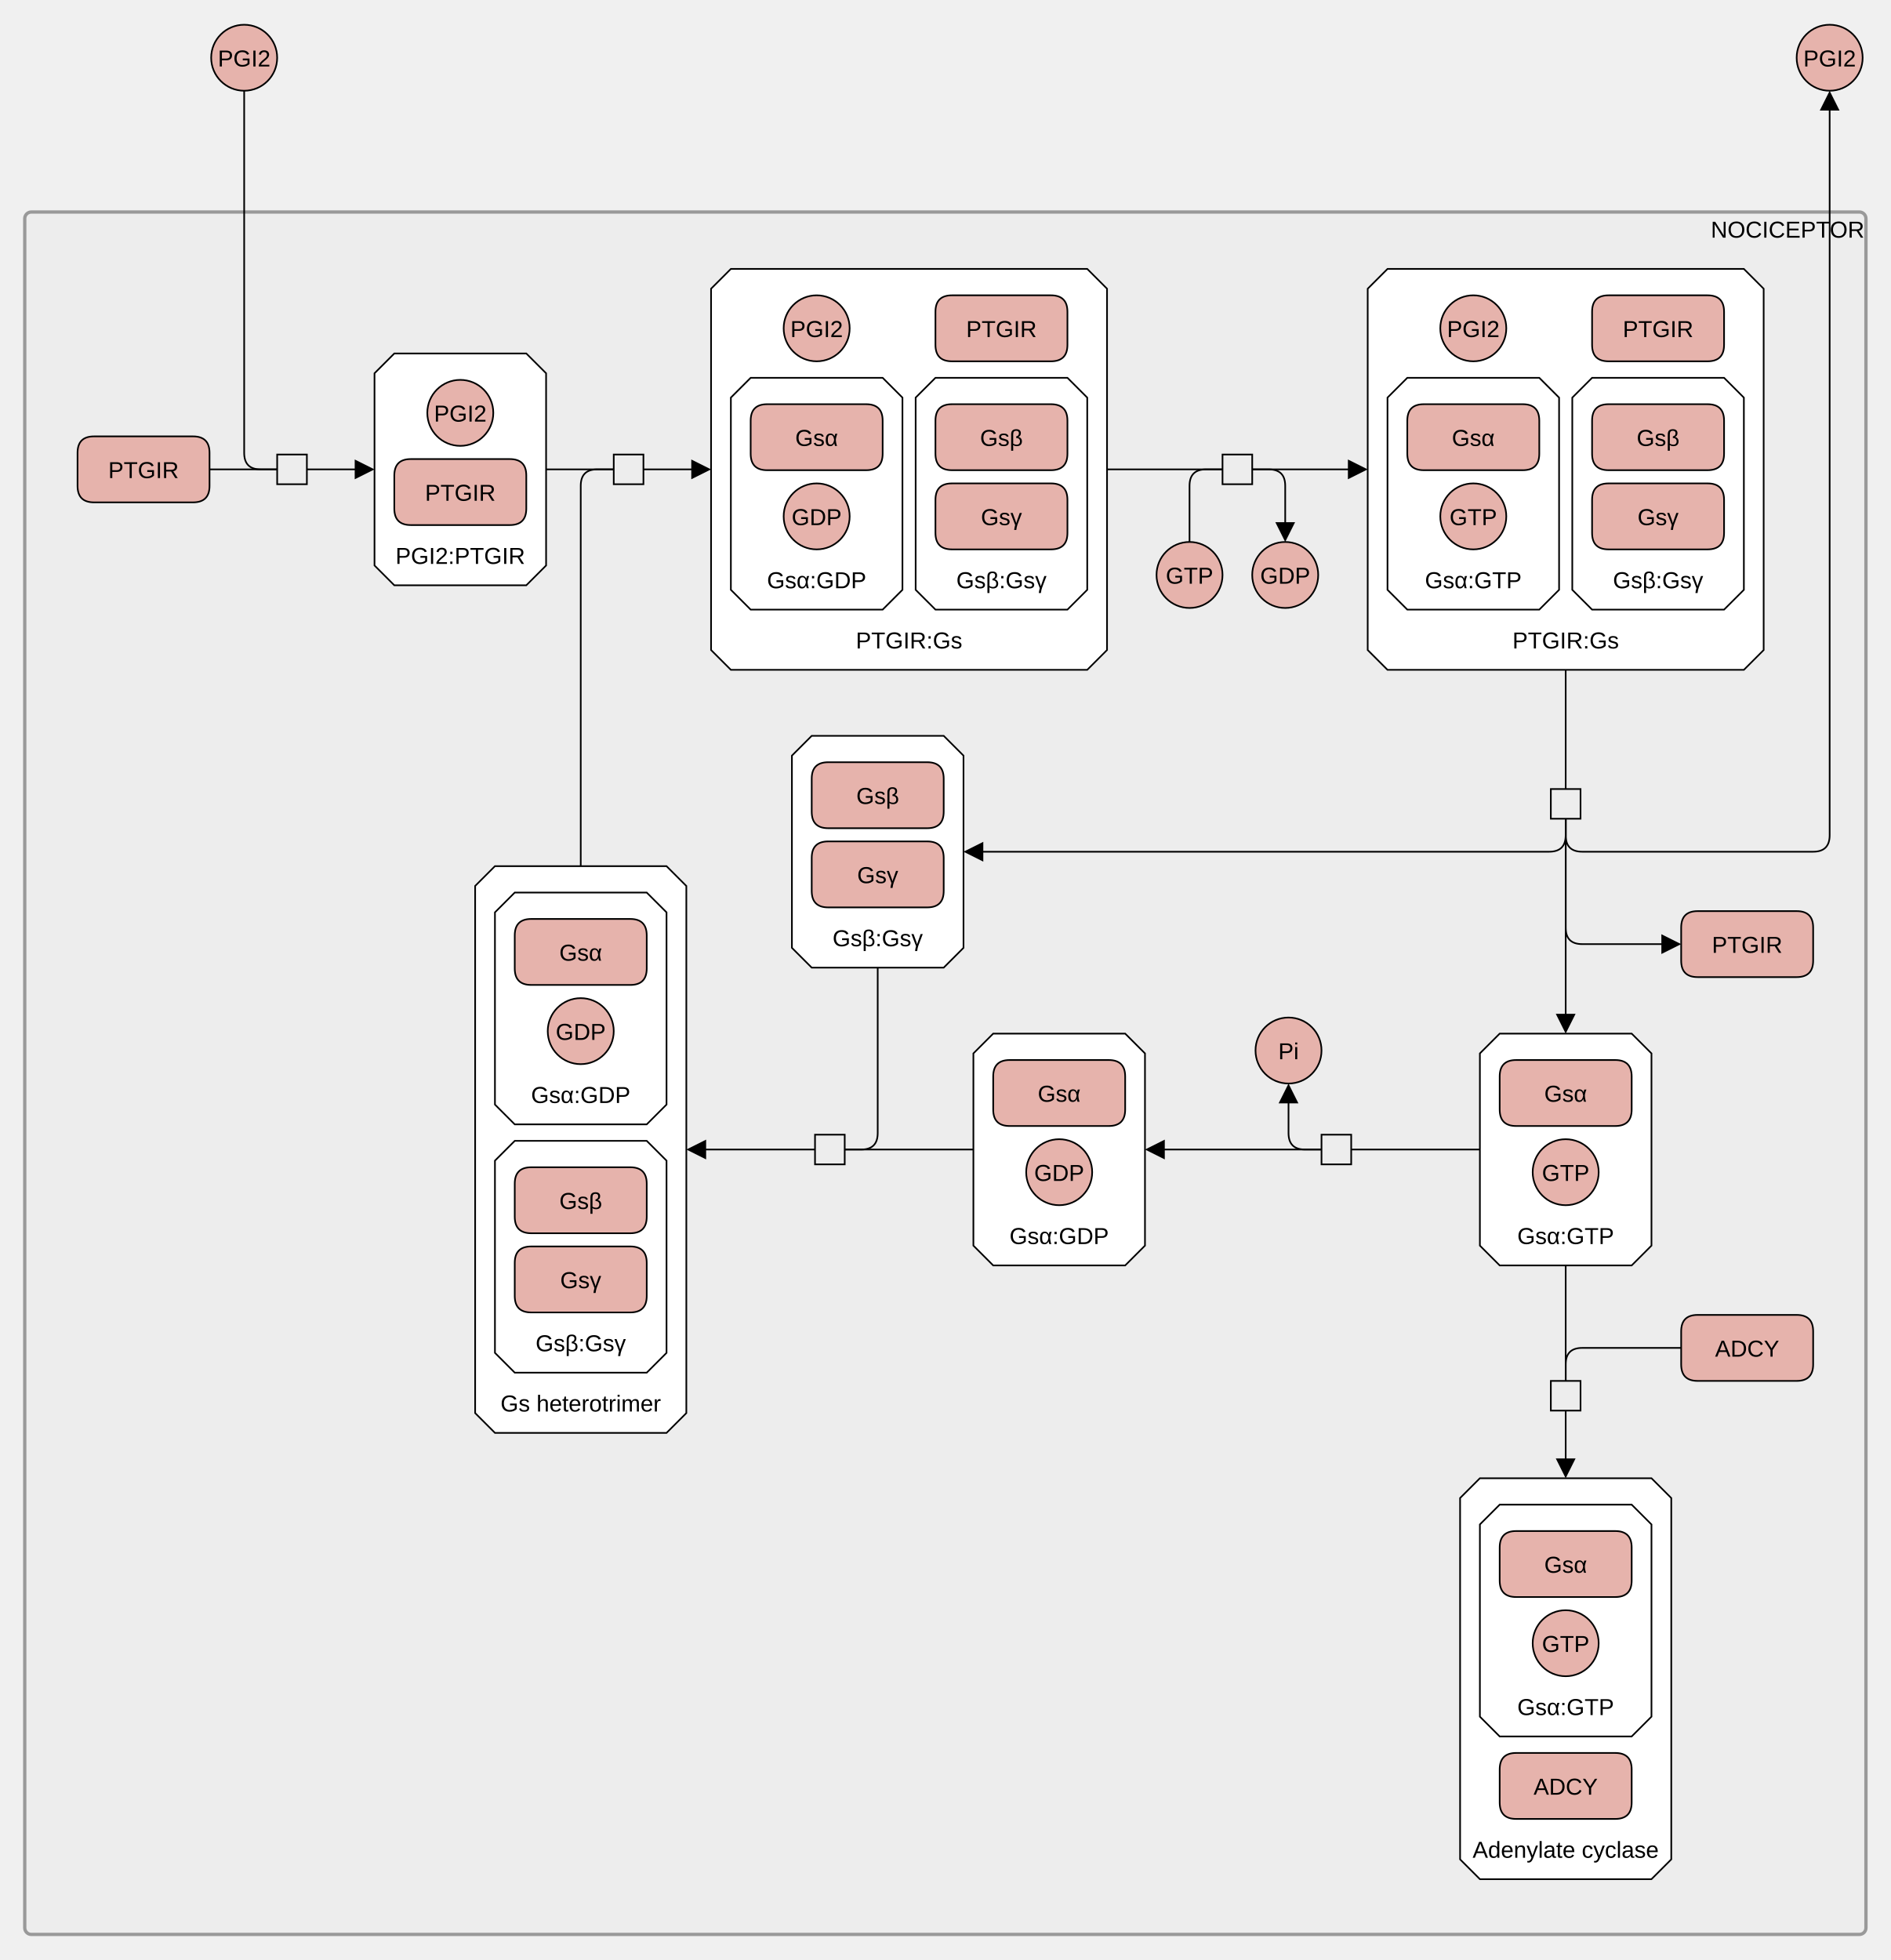
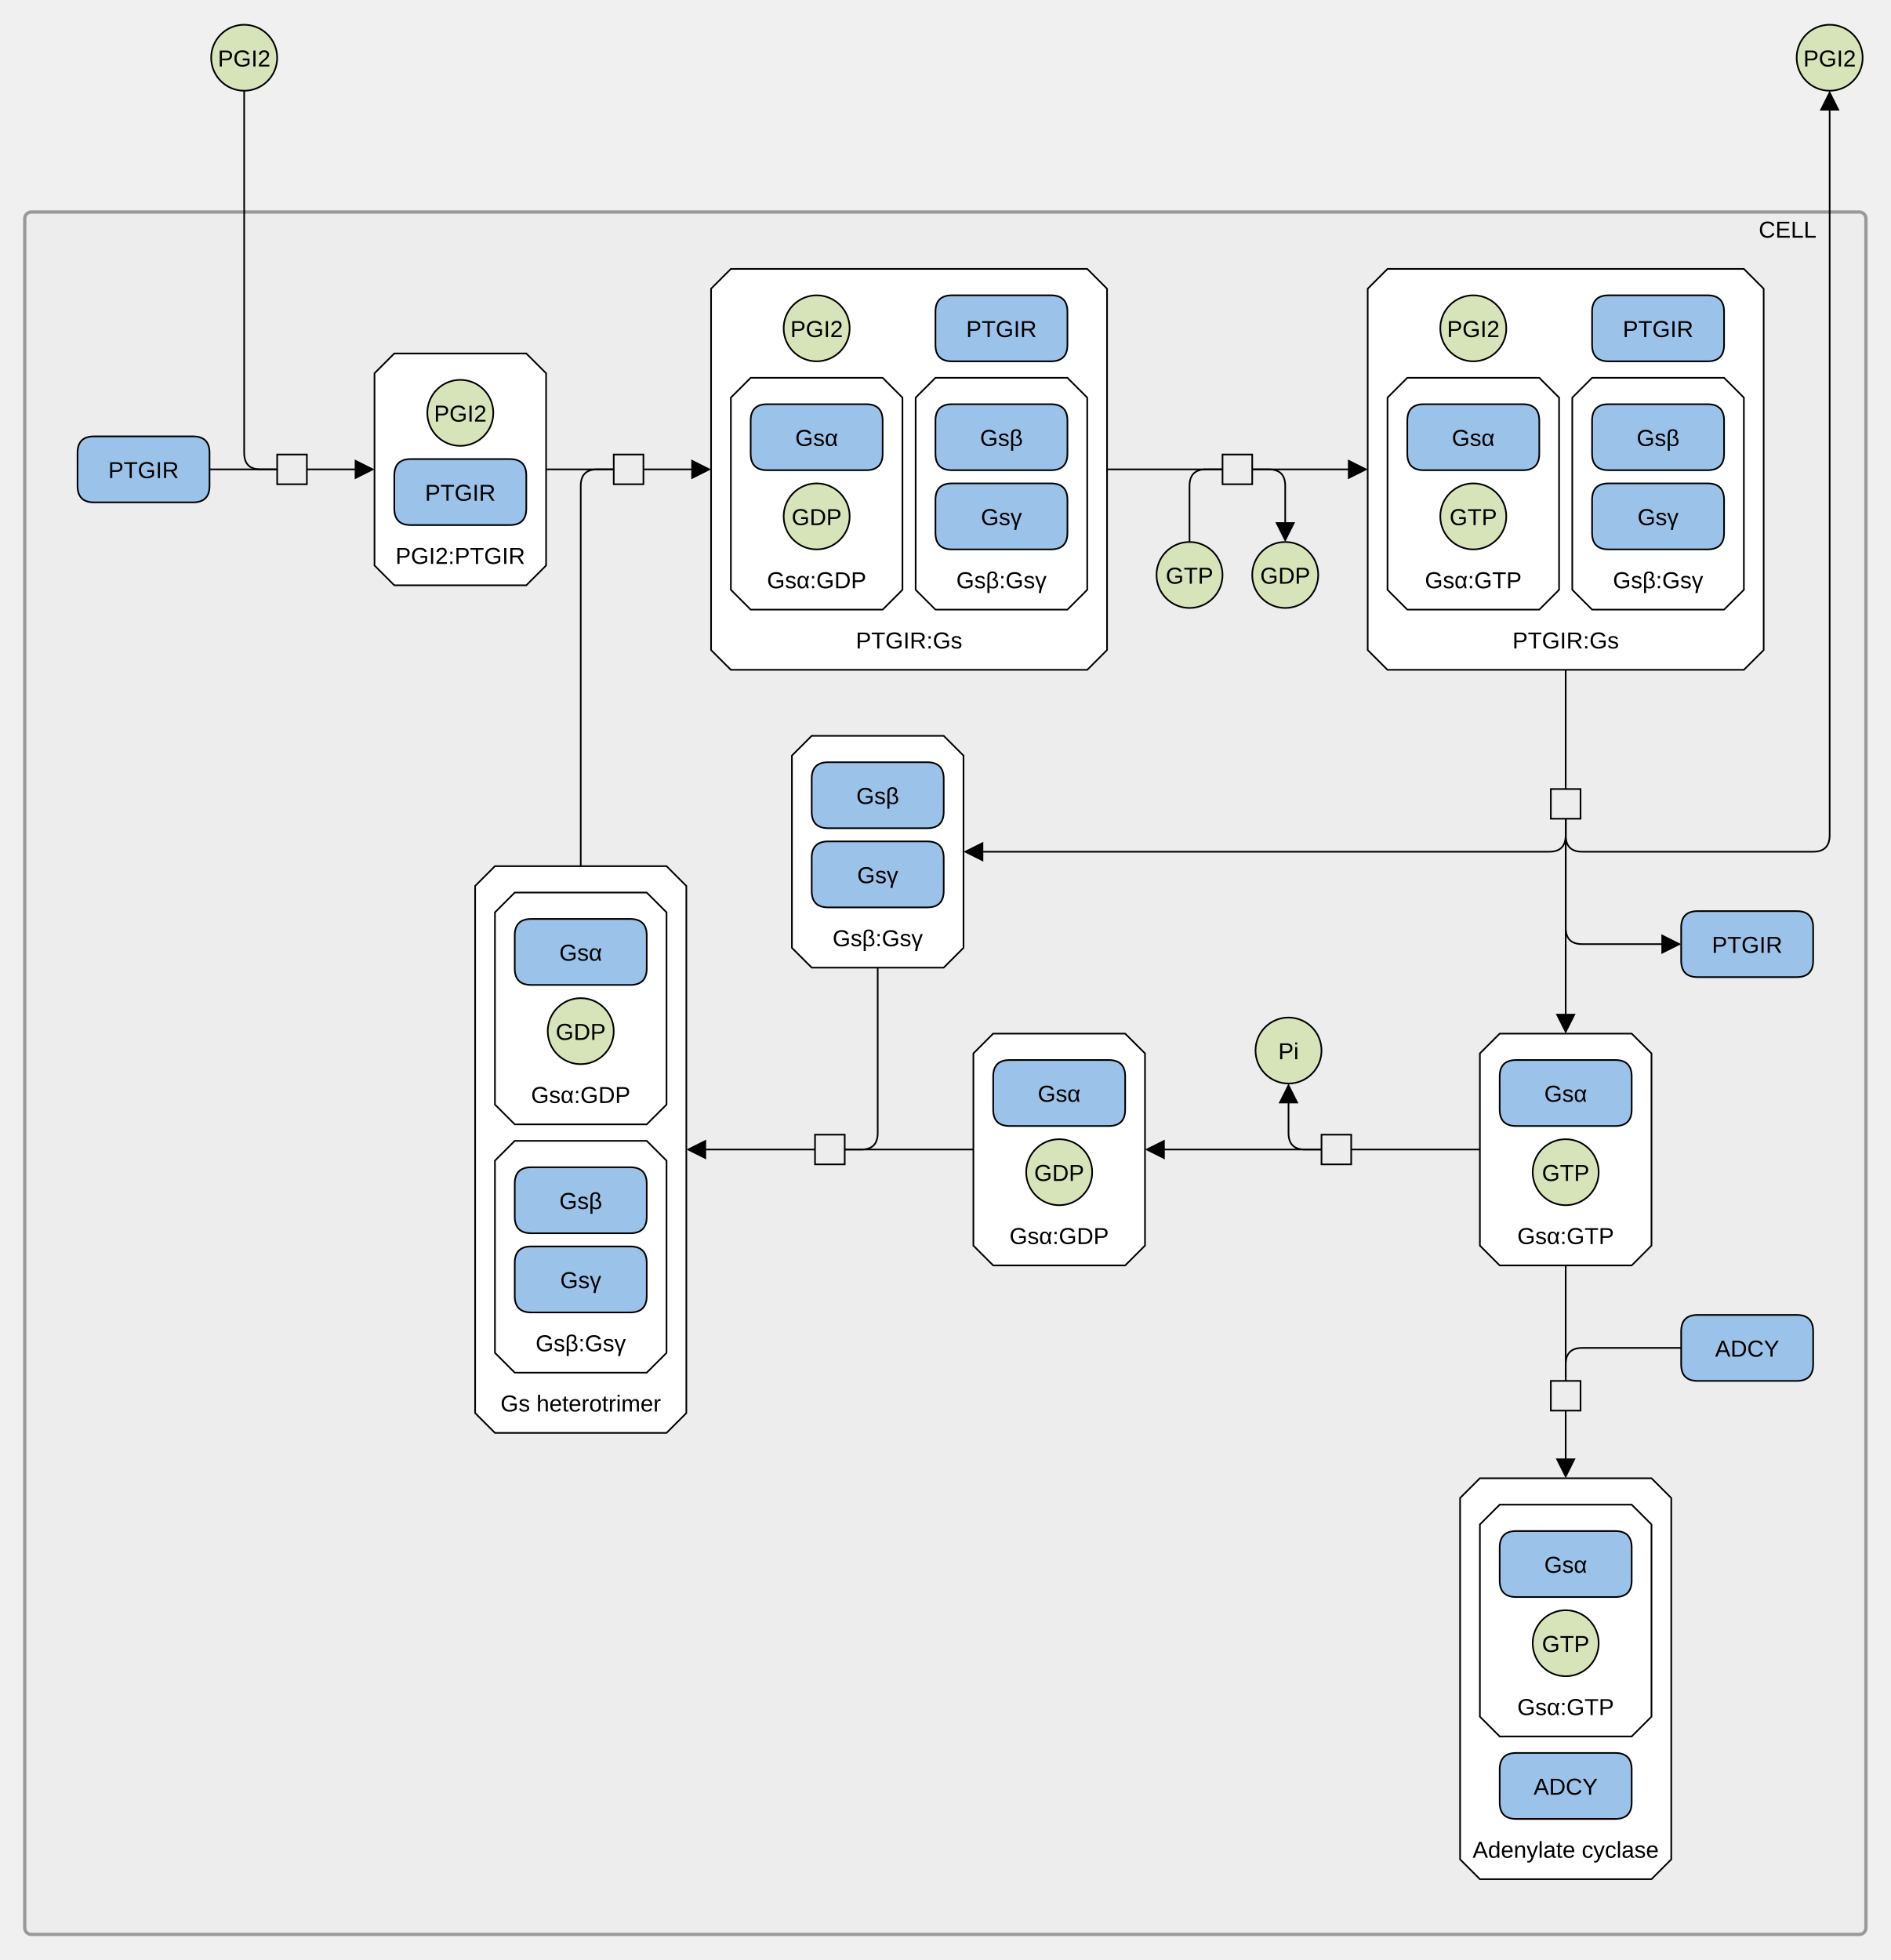
<svg xmlns="http://www.w3.org/2000/svg" width="1146" height="1188" viewBox="0 0 1146 1188" stroke-linecap="butt" stroke-miterlimit="10">
  <g transform="translate(-25,-25)">
    <path d="M40 157.5 C40 155.291 41.791 153.5 44 153.5 L1152 153.5 C1154.209 153.5 1156 155.291 1156 157.5 L1156 1193.5 C1156 1195.709 1154.209 1197.5 1152 1197.5 L44 1197.5 C41.791 1197.5 40 1195.709 40 1193.5 Z" fill="#999999" fill-opacity="0.031" stroke="none" />
    <path d="M40 157.5 C40 155.291 41.791 153.5 44 153.5 L1152 153.5 C1154.209 153.5 1156 155.291 1156 157.5 L1156 1193.5 C1156 1195.709 1154.209 1197.5 1152 1197.5 L44 1197.5 C41.791 1197.5 40 1195.709 40 1193.5 Z" fill="none" stroke="#999999" stroke-width="2" />
-     <text x="1108.5" y="169.041" text-anchor="middle" font-family="'Dialog', Arial, Helvetica, sans-serif" font-size="14" fill="#000000" stroke="none" xml:space="preserve">NOCICEPTOR</text>
+     <text x="1108.5" y="169.041" text-anchor="middle" font-family="'Dialog', Arial, Helvetica, sans-serif" font-size="14" fill="#000000" stroke="none" xml:space="preserve">CELL</text>
    <path d="M922 921 L1026 921 L1038 933 L1038 1152 L1026 1164 L922 1164 L910 1152 L910 933 Z" fill="#FFFFFF" stroke="none" />
    <path d="M922 921 L1026 921 L1038 933 L1038 1152 L1026 1164 L922 1164 L910 1152 L910 933 Z" fill="none" stroke="#000000" />
    <text x="974" y="1151.041" text-anchor="middle" font-family="'Dialog', Arial, Helvetica, sans-serif" font-size="14" fill="#000000" stroke="none" xml:space="preserve">Adenylate cyclase</text>
-     <path d="M934 1097.5 Q934 1087.5 944 1087.5 L1004 1087.5 Q1014 1087.5 1014 1097.5 L1014 1117.5 Q1014 1127.5 1004 1127.5 L944 1127.5 Q934 1127.5 934 1117.5 Z" fill="#E6B3AC" stroke="none" />
+     <path d="M934 1097.5 Q934 1087.5 944 1087.5 L1004 1087.5 Q1014 1087.5 1014 1097.5 L1014 1117.5 Q1014 1127.5 1004 1127.5 L944 1127.5 Q934 1127.5 934 1117.5 Z" fill="#9BC2E9" stroke="none" />
    <path d="M934 1097.5 Q934 1087.5 944 1087.5 L1004 1087.5 Q1014 1087.5 1014 1097.5 L1014 1117.5 Q1014 1127.5 1004 1127.5 L944 1127.5 Q934 1127.5 934 1117.5 Z" fill="none" stroke="#000000" />
    <text x="974" y="1112.791" text-anchor="middle" font-family="'Dialog', Arial, Helvetica, sans-serif" font-size="14" fill="#000000" stroke="none" xml:space="preserve">ADCY</text>
    <path d="M934 937 L1014 937 L1026 949 L1026 1065.5 L1014 1077.5 L934 1077.5 L922 1065.5 L922 949 Z" fill="#FFFFFF" stroke="none" />
    <path d="M934 937 L1014 937 L1026 949 L1026 1065.5 L1014 1077.5 L934 1077.5 L922 1065.5 L922 949 Z" fill="none" stroke="#000000" />
    <text x="974" y="1064.541" text-anchor="middle" font-family="'Dialog', Arial, Helvetica, sans-serif" font-size="14" fill="#000000" stroke="none" xml:space="preserve">Gsα:GTP</text>
-     <path d="M934 963 Q934 953 944 953 L1004 953 Q1014 953 1014 963 L1014 983 Q1014 993 1004 993 L944 993 Q934 993 934 983 Z" fill="#E6B3AC" stroke="none" />
+     <path d="M934 963 Q934 953 944 953 L1004 953 Q1014 953 1014 963 L1014 983 Q1014 993 1004 993 L944 993 Q934 993 934 983 Z" fill="#9BC2E9" stroke="none" />
    <path d="M934 963 Q934 953 944 953 L1004 953 Q1014 953 1014 963 L1014 983 Q1014 993 1004 993 L944 993 Q934 993 934 983 Z" fill="none" stroke="#000000" />
    <text x="974" y="978.291" text-anchor="middle" font-family="'Dialog', Arial, Helvetica, sans-serif" font-size="14" fill="#000000" stroke="none" xml:space="preserve">Gsα</text>
-     <path d="M954 1021 C954 1009.954 962.954 1001 974 1001 L974 1001 C985.046 1001 994 1009.954 994 1021 L994 1021 C994 1032.046 985.046 1041 974 1041 L974 1041 C962.954 1041 954 1032.046 954 1021 Z" fill="#E6B3AC" stroke="none" />
+     <path d="M954 1021 C954 1009.954 962.954 1001 974 1001 L974 1001 C985.046 1001 994 1009.954 994 1021 L994 1021 C994 1032.046 985.046 1041 974 1041 L974 1041 C962.954 1041 954 1032.046 954 1021 Z" fill="#D7E3B9" stroke="none" />
    <path d="M954 1021 C954 1009.954 962.954 1001 974 1001 L974 1001 C985.046 1001 994 1009.954 994 1021 L994 1021 C994 1032.046 985.046 1041 974 1041 L974 1041 C962.954 1041 954 1032.046 954 1021 Z" fill="none" stroke="#000000" />
    <text x="974" y="1026.291" text-anchor="middle" font-family="'Dialog', Arial, Helvetica, sans-serif" font-size="14" fill="#000000" stroke="none" xml:space="preserve">GTP</text>
    <path d="M468 188 L684 188 L696 200 L696 419 L684 431 L468 431 L456 419 L456 200 Z" fill="#FFFFFF" stroke="none" />
    <path d="M468 188 L684 188 L696 200 L696 419 L684 431 L468 431 L456 419 L456 200 Z" fill="none" stroke="#000000" />
    <text x="576" y="418.041" text-anchor="middle" font-family="'Dialog', Arial, Helvetica, sans-serif" font-size="14" fill="#000000" stroke="none" xml:space="preserve">PTGIR:Gs</text>
    <path d="M592 254 L672 254 L684 266 L684 382.5 L672 394.5 L592 394.5 L580 382.5 L580 266 Z" fill="#FFFFFF" stroke="none" />
    <path d="M592 254 L672 254 L684 266 L684 382.5 L672 394.5 L592 394.5 L580 382.5 L580 266 Z" fill="none" stroke="#000000" />
    <text x="632" y="381.541" text-anchor="middle" font-family="'Dialog', Arial, Helvetica, sans-serif" font-size="14" fill="#000000" stroke="none" xml:space="preserve">Gsβ:Gsγ</text>
-     <path d="M592 280 Q592 270 602 270 L662 270 Q672 270 672 280 L672 300 Q672 310 662 310 L602 310 Q592 310 592 300 Z" fill="#E6B3AC" stroke="none" />
+     <path d="M592 280 Q592 270 602 270 L662 270 Q672 270 672 280 L672 300 Q672 310 662 310 L602 310 Q592 310 592 300 Z" fill="#9BC2E9" stroke="none" />
    <path d="M592 280 Q592 270 602 270 L662 270 Q672 270 672 280 L672 300 Q672 310 662 310 L602 310 Q592 310 592 300 Z" fill="none" stroke="#000000" />
    <text x="632" y="295.291" text-anchor="middle" font-family="'Dialog', Arial, Helvetica, sans-serif" font-size="14" fill="#000000" stroke="none" xml:space="preserve">Gsβ</text>
-     <path d="M592 328 Q592 318 602 318 L662 318 Q672 318 672 328 L672 348 Q672 358 662 358 L602 358 Q592 358 592 348 Z" fill="#E6B3AC" stroke="none" />
+     <path d="M592 328 Q592 318 602 318 L662 318 Q672 318 672 328 L672 348 Q672 358 662 358 L602 358 Q592 358 592 348 Z" fill="#9BC2E9" stroke="none" />
    <path d="M592 328 Q592 318 602 318 L662 318 Q672 318 672 328 L672 348 Q672 358 662 358 L602 358 Q592 358 592 348 Z" fill="none" stroke="#000000" />
    <text x="632" y="343.291" text-anchor="middle" font-family="'Dialog', Arial, Helvetica, sans-serif" font-size="14" fill="#000000" stroke="none" xml:space="preserve">Gsγ</text>
    <path d="M480 254 L560 254 L572 266 L572 382.5 L560 394.5 L480 394.5 L468 382.5 L468 266 Z" fill="#FFFFFF" stroke="none" />
    <path d="M480 254 L560 254 L572 266 L572 382.5 L560 394.5 L480 394.5 L468 382.5 L468 266 Z" fill="none" stroke="#000000" />
    <text x="520" y="381.541" text-anchor="middle" font-family="'Dialog', Arial, Helvetica, sans-serif" font-size="14" fill="#000000" stroke="none" xml:space="preserve">Gsα:GDP</text>
-     <path d="M480 280 Q480 270 490 270 L550 270 Q560 270 560 280 L560 300 Q560 310 550 310 L490 310 Q480 310 480 300 Z" fill="#E6B3AC" stroke="none" />
+     <path d="M480 280 Q480 270 490 270 L550 270 Q560 270 560 280 L560 300 Q560 310 550 310 L490 310 Q480 310 480 300 Z" fill="#9BC2E9" stroke="none" />
    <path d="M480 280 Q480 270 490 270 L550 270 Q560 270 560 280 L560 300 Q560 310 550 310 L490 310 Q480 310 480 300 Z" fill="none" stroke="#000000" />
    <text x="520" y="295.291" text-anchor="middle" font-family="'Dialog', Arial, Helvetica, sans-serif" font-size="14" fill="#000000" stroke="none" xml:space="preserve">Gsα</text>
-     <path d="M500 338 C500 326.954 508.954 318 520 318 L520 318 C531.046 318 540 326.954 540 338 L540 338 C540 349.046 531.046 358 520 358 L520 358 C508.954 358 500 349.046 500 338 Z" fill="#E6B3AC" stroke="none" />
+     <path d="M500 338 C500 326.954 508.954 318 520 318 L520 318 C531.046 318 540 326.954 540 338 L540 338 C540 349.046 531.046 358 520 358 L520 358 C508.954 358 500 349.046 500 338 Z" fill="#D7E3B9" stroke="none" />
    <path d="M500 338 C500 326.954 508.954 318 520 318 L520 318 C531.046 318 540 326.954 540 338 L540 338 C540 349.046 531.046 358 520 358 L520 358 C508.954 358 500 349.046 500 338 Z" fill="none" stroke="#000000" />
    <text x="520" y="343.291" text-anchor="middle" font-family="'Dialog', Arial, Helvetica, sans-serif" font-size="14" fill="#000000" stroke="none" xml:space="preserve">GDP</text>
-     <path d="M500 224 C500 212.954 508.954 204 520 204 L520 204 C531.046 204 540 212.954 540 224 L540 224 C540 235.046 531.046 244 520 244 L520 244 C508.954 244 500 235.046 500 224 Z" fill="#E6B3AC" stroke="none" />
+     <path d="M500 224 C500 212.954 508.954 204 520 204 L520 204 C531.046 204 540 212.954 540 224 L540 224 C540 235.046 531.046 244 520 244 L520 244 C508.954 244 500 235.046 500 224 Z" fill="#D7E3B9" stroke="none" />
    <path d="M500 224 C500 212.954 508.954 204 520 204 L520 204 C531.046 204 540 212.954 540 224 L540 224 C540 235.046 531.046 244 520 244 L520 244 C508.954 244 500 235.046 500 224 Z" fill="none" stroke="#000000" />
    <text x="520" y="229.291" text-anchor="middle" font-family="'Dialog', Arial, Helvetica, sans-serif" font-size="14" fill="#000000" stroke="none" xml:space="preserve">PGI2</text>
-     <path d="M592 214 Q592 204 602 204 L662 204 Q672 204 672 214 L672 234 Q672 244 662 244 L602 244 Q592 244 592 234 Z" fill="#E6B3AC" stroke="none" />
+     <path d="M592 214 Q592 204 602 204 L662 204 Q672 204 672 214 L672 234 Q672 244 662 244 L602 244 Q592 244 592 234 Z" fill="#9BC2E9" stroke="none" />
    <path d="M592 214 Q592 204 602 204 L662 204 Q672 204 672 214 L672 234 Q672 244 662 244 L602 244 Q592 244 592 234 Z" fill="none" stroke="#000000" />
    <text x="632" y="229.291" text-anchor="middle" font-family="'Dialog', Arial, Helvetica, sans-serif" font-size="14" fill="#000000" stroke="none" xml:space="preserve">PTGIR</text>
    <path d="M866 188 L1082 188 L1094 200 L1094 419 L1082 431 L866 431 L854 419 L854 200 Z" fill="#FFFFFF" stroke="none" />
    <path d="M866 188 L1082 188 L1094 200 L1094 419 L1082 431 L866 431 L854 419 L854 200 Z" fill="none" stroke="#000000" />
    <text x="974" y="418.041" text-anchor="middle" font-family="'Dialog', Arial, Helvetica, sans-serif" font-size="14" fill="#000000" stroke="none" xml:space="preserve">PTGIR:Gs</text>
    <path d="M990 254 L1070 254 L1082 266 L1082 382.5 L1070 394.5 L990 394.5 L978 382.5 L978 266 Z" fill="#FFFFFF" stroke="none" />
    <path d="M990 254 L1070 254 L1082 266 L1082 382.5 L1070 394.5 L990 394.5 L978 382.5 L978 266 Z" fill="none" stroke="#000000" />
    <text x="1030" y="381.541" text-anchor="middle" font-family="'Dialog', Arial, Helvetica, sans-serif" font-size="14" fill="#000000" stroke="none" xml:space="preserve">Gsβ:Gsγ</text>
-     <path d="M990 280 Q990 270 1000 270 L1060 270 Q1070 270 1070 280 L1070 300 Q1070 310 1060 310 L1000 310 Q990 310 990 300 Z" fill="#E6B3AC" stroke="none" />
+     <path d="M990 280 Q990 270 1000 270 L1060 270 Q1070 270 1070 280 L1070 300 Q1070 310 1060 310 L1000 310 Q990 310 990 300 Z" fill="#9BC2E9" stroke="none" />
    <path d="M990 280 Q990 270 1000 270 L1060 270 Q1070 270 1070 280 L1070 300 Q1070 310 1060 310 L1000 310 Q990 310 990 300 Z" fill="none" stroke="#000000" />
    <text x="1030" y="295.291" text-anchor="middle" font-family="'Dialog', Arial, Helvetica, sans-serif" font-size="14" fill="#000000" stroke="none" xml:space="preserve">Gsβ</text>
-     <path d="M990 328 Q990 318 1000 318 L1060 318 Q1070 318 1070 328 L1070 348 Q1070 358 1060 358 L1000 358 Q990 358 990 348 Z" fill="#E6B3AC" stroke="none" />
+     <path d="M990 328 Q990 318 1000 318 L1060 318 Q1070 318 1070 328 L1070 348 Q1070 358 1060 358 L1000 358 Q990 358 990 348 Z" fill="#9BC2E9" stroke="none" />
    <path d="M990 328 Q990 318 1000 318 L1060 318 Q1070 318 1070 328 L1070 348 Q1070 358 1060 358 L1000 358 Q990 358 990 348 Z" fill="none" stroke="#000000" />
    <text x="1030" y="343.291" text-anchor="middle" font-family="'Dialog', Arial, Helvetica, sans-serif" font-size="14" fill="#000000" stroke="none" xml:space="preserve">Gsγ</text>
    <path d="M878 254 L958 254 L970 266 L970 382.5 L958 394.5 L878 394.5 L866 382.5 L866 266 Z" fill="#FFFFFF" stroke="none" />
    <path d="M878 254 L958 254 L970 266 L970 382.5 L958 394.5 L878 394.5 L866 382.5 L866 266 Z" fill="none" stroke="#000000" />
    <text x="918" y="381.541" text-anchor="middle" font-family="'Dialog', Arial, Helvetica, sans-serif" font-size="14" fill="#000000" stroke="none" xml:space="preserve">Gsα:GTP</text>
-     <path d="M878 280 Q878 270 888 270 L948 270 Q958 270 958 280 L958 300 Q958 310 948 310 L888 310 Q878 310 878 300 Z" fill="#E6B3AC" stroke="none" />
+     <path d="M878 280 Q878 270 888 270 L948 270 Q958 270 958 280 L958 300 Q958 310 948 310 L888 310 Q878 310 878 300 Z" fill="#9BC2E9" stroke="none" />
    <path d="M878 280 Q878 270 888 270 L948 270 Q958 270 958 280 L958 300 Q958 310 948 310 L888 310 Q878 310 878 300 Z" fill="none" stroke="#000000" />
    <text x="918" y="295.291" text-anchor="middle" font-family="'Dialog', Arial, Helvetica, sans-serif" font-size="14" fill="#000000" stroke="none" xml:space="preserve">Gsα</text>
-     <path d="M898 338 C898 326.954 906.954 318 918 318 L918 318 C929.046 318 938 326.954 938 338 L938 338 C938 349.046 929.046 358 918 358 L918 358 C906.954 358 898 349.046 898 338 Z" fill="#E6B3AC" stroke="none" />
+     <path d="M898 338 C898 326.954 906.954 318 918 318 L918 318 C929.046 318 938 326.954 938 338 L938 338 C938 349.046 929.046 358 918 358 L918 358 C906.954 358 898 349.046 898 338 Z" fill="#D7E3B9" stroke="none" />
    <path d="M898 338 C898 326.954 906.954 318 918 318 L918 318 C929.046 318 938 326.954 938 338 L938 338 C938 349.046 929.046 358 918 358 L918 358 C906.954 358 898 349.046 898 338 Z" fill="none" stroke="#000000" />
    <text x="918" y="343.291" text-anchor="middle" font-family="'Dialog', Arial, Helvetica, sans-serif" font-size="14" fill="#000000" stroke="none" xml:space="preserve">GTP</text>
-     <path d="M898 224 C898 212.954 906.954 204 918 204 L918 204 C929.046 204 938 212.954 938 224 L938 224 C938 235.046 929.046 244 918 244 L918 244 C906.954 244 898 235.046 898 224 Z" fill="#E6B3AC" stroke="none" />
+     <path d="M898 224 C898 212.954 906.954 204 918 204 L918 204 C929.046 204 938 212.954 938 224 L938 224 C938 235.046 929.046 244 918 244 L918 244 C906.954 244 898 235.046 898 224 Z" fill="#D7E3B9" stroke="none" />
    <path d="M898 224 C898 212.954 906.954 204 918 204 L918 204 C929.046 204 938 212.954 938 224 L938 224 C938 235.046 929.046 244 918 244 L918 244 C906.954 244 898 235.046 898 224 Z" fill="none" stroke="#000000" />
    <text x="918" y="229.291" text-anchor="middle" font-family="'Dialog', Arial, Helvetica, sans-serif" font-size="14" fill="#000000" stroke="none" xml:space="preserve">PGI2</text>
-     <path d="M990 214 Q990 204 1000 204 L1060 204 Q1070 204 1070 214 L1070 234 Q1070 244 1060 244 L1000 244 Q990 244 990 234 Z" fill="#E6B3AC" stroke="none" />
+     <path d="M990 214 Q990 204 1000 204 L1060 204 Q1070 204 1070 214 L1070 234 Q1070 244 1060 244 L1000 244 Q990 244 990 234 Z" fill="#9BC2E9" stroke="none" />
    <path d="M990 214 Q990 204 1000 204 L1060 204 Q1070 204 1070 214 L1070 234 Q1070 244 1060 244 L1000 244 Q990 244 990 234 Z" fill="none" stroke="#000000" />
    <text x="1030" y="229.291" text-anchor="middle" font-family="'Dialog', Arial, Helvetica, sans-serif" font-size="14" fill="#000000" stroke="none" xml:space="preserve">PTGIR</text>
    <path d="M264 239.25 L344 239.25 L356 251.25 L356 367.75 L344 379.75 L264 379.75 L252 367.75 L252 251.25 Z" fill="#FFFFFF" stroke="none" />
    <path d="M264 239.25 L344 239.25 L356 251.25 L356 367.75 L344 379.75 L264 379.75 L252 367.75 L252 251.25 Z" fill="none" stroke="#000000" />
    <text x="304" y="366.791" text-anchor="middle" font-family="'Dialog', Arial, Helvetica, sans-serif" font-size="14" fill="#000000" stroke="none" xml:space="preserve">PGI2:PTGIR</text>
-     <path d="M264 313.25 Q264 303.25 274 303.25 L334 303.25 Q344 303.25 344 313.25 L344 333.25 Q344 343.25 334 343.25 L274 343.25 Q264 343.25 264 333.25 Z" fill="#E6B3AC" stroke="none" />
+     <path d="M264 313.25 Q264 303.25 274 303.25 L334 303.25 Q344 303.25 344 313.25 L344 333.25 Q344 343.25 334 343.25 L274 343.25 Q264 343.25 264 333.25 Z" fill="#9BC2E9" stroke="none" />
    <path d="M264 313.25 Q264 303.25 274 303.25 L334 303.25 Q344 303.25 344 313.25 L344 333.25 Q344 343.25 334 343.25 L274 343.25 Q264 343.25 264 333.25 Z" fill="none" stroke="#000000" />
    <text x="304" y="328.541" text-anchor="middle" font-family="'Dialog', Arial, Helvetica, sans-serif" font-size="14" fill="#000000" stroke="none" xml:space="preserve">PTGIR</text>
-     <path d="M284 275.25 C284 264.204 292.954 255.25 304 255.25 L304 255.25 C315.046 255.25 324 264.204 324 275.25 L324 275.25 C324 286.296 315.046 295.25 304 295.25 L304 295.25 C292.954 295.25 284 286.296 284 275.25 Z" fill="#E6B3AC" stroke="none" />
+     <path d="M284 275.25 C284 264.204 292.954 255.25 304 255.25 L304 255.25 C315.046 255.25 324 264.204 324 275.25 L324 275.25 C324 286.296 315.046 295.25 304 295.25 L304 295.25 C292.954 295.25 284 286.296 284 275.25 Z" fill="#D7E3B9" stroke="none" />
    <path d="M284 275.25 C284 264.204 292.954 255.25 304 255.25 L304 255.25 C315.046 255.25 324 264.204 324 275.25 L324 275.25 C324 286.296 315.046 295.25 304 295.25 L304 295.25 C292.954 295.25 284 286.296 284 275.25 Z" fill="none" stroke="#000000" />
    <text x="304" y="280.541" text-anchor="middle" font-family="'Dialog', Arial, Helvetica, sans-serif" font-size="14" fill="#000000" stroke="none" xml:space="preserve">PGI2</text>
    <path d="M517 471 L597 471 L609 483 L609 599.5 L597 611.5 L517 611.5 L505 599.5 L505 483 Z" fill="#FFFFFF" stroke="none" />
    <path d="M517 471 L597 471 L609 483 L609 599.5 L597 611.5 L517 611.5 L505 599.5 L505 483 Z" fill="none" stroke="#000000" />
    <text x="557" y="598.541" text-anchor="middle" font-family="'Dialog', Arial, Helvetica, sans-serif" font-size="14" fill="#000000" stroke="none" xml:space="preserve">Gsβ:Gsγ</text>
-     <path d="M517 497 Q517 487 527 487 L587 487 Q597 487 597 497 L597 517 Q597 527 587 527 L527 527 Q517 527 517 517 Z" fill="#E6B3AC" stroke="none" />
+     <path d="M517 497 Q517 487 527 487 L587 487 Q597 487 597 497 L597 517 Q597 527 587 527 L527 527 Q517 527 517 517 Z" fill="#9BC2E9" stroke="none" />
    <path d="M517 497 Q517 487 527 487 L587 487 Q597 487 597 497 L597 517 Q597 527 587 527 L527 527 Q517 527 517 517 Z" fill="none" stroke="#000000" />
    <text x="557" y="512.291" text-anchor="middle" font-family="'Dialog', Arial, Helvetica, sans-serif" font-size="14" fill="#000000" stroke="none" xml:space="preserve">Gsβ</text>
-     <path d="M517 545 Q517 535 527 535 L587 535 Q597 535 597 545 L597 565 Q597 575 587 575 L527 575 Q517 575 517 565 Z" fill="#E6B3AC" stroke="none" />
+     <path d="M517 545 Q517 535 527 535 L587 535 Q597 535 597 545 L597 565 Q597 575 587 575 L527 575 Q517 575 517 565 Z" fill="#9BC2E9" stroke="none" />
    <path d="M517 545 Q517 535 527 535 L587 535 Q597 535 597 545 L597 565 Q597 575 587 575 L527 575 Q517 575 517 565 Z" fill="none" stroke="#000000" />
    <text x="557" y="560.291" text-anchor="middle" font-family="'Dialog', Arial, Helvetica, sans-serif" font-size="14" fill="#000000" stroke="none" xml:space="preserve">Gsγ</text>
    <path d="M325 550 L429 550 L441 562 L441 881.5 L429 893.5 L325 893.5 L313 881.5 L313 562 Z" fill="#FFFFFF" stroke="none" />
    <path d="M325 550 L429 550 L441 562 L441 881.5 L429 893.5 L325 893.5 L313 881.5 L313 562 Z" fill="none" stroke="#000000" />
    <text x="377" y="880.541" text-anchor="middle" font-family="'Dialog', Arial, Helvetica, sans-serif" font-size="14" fill="#000000" stroke="none" xml:space="preserve">Gs heterotrimer</text>
    <path d="M337 716.5 L417 716.5 L429 728.5 L429 845 L417 857 L337 857 L325 845 L325 728.5 Z" fill="#FFFFFF" stroke="none" />
    <path d="M337 716.5 L417 716.5 L429 728.5 L429 845 L417 857 L337 857 L325 845 L325 728.5 Z" fill="none" stroke="#000000" />
    <text x="377" y="844.041" text-anchor="middle" font-family="'Dialog', Arial, Helvetica, sans-serif" font-size="14" fill="#000000" stroke="none" xml:space="preserve">Gsβ:Gsγ</text>
-     <path d="M337 742.5 Q337 732.5 347 732.5 L407 732.5 Q417 732.5 417 742.5 L417 762.5 Q417 772.5 407 772.5 L347 772.5 Q337 772.5 337 762.5 Z" fill="#E6B3AC" stroke="none" />
+     <path d="M337 742.5 Q337 732.5 347 732.5 L407 732.5 Q417 732.5 417 742.5 L417 762.5 Q417 772.5 407 772.5 L347 772.5 Q337 772.5 337 762.5 Z" fill="#9BC2E9" stroke="none" />
    <path d="M337 742.5 Q337 732.5 347 732.5 L407 732.5 Q417 732.5 417 742.5 L417 762.5 Q417 772.5 407 772.5 L347 772.5 Q337 772.5 337 762.5 Z" fill="none" stroke="#000000" />
    <text x="377" y="757.791" text-anchor="middle" font-family="'Dialog', Arial, Helvetica, sans-serif" font-size="14" fill="#000000" stroke="none" xml:space="preserve">Gsβ</text>
-     <path d="M337 790.5 Q337 780.5 347 780.5 L407 780.5 Q417 780.5 417 790.5 L417 810.5 Q417 820.5 407 820.5 L347 820.5 Q337 820.5 337 810.5 Z" fill="#E6B3AC" stroke="none" />
+     <path d="M337 790.5 Q337 780.5 347 780.5 L407 780.5 Q417 780.5 417 790.5 L417 810.5 Q417 820.5 407 820.5 L347 820.5 Q337 820.5 337 810.5 Z" fill="#9BC2E9" stroke="none" />
    <path d="M337 790.5 Q337 780.5 347 780.5 L407 780.5 Q417 780.5 417 790.5 L417 810.5 Q417 820.5 407 820.5 L347 820.5 Q337 820.5 337 810.5 Z" fill="none" stroke="#000000" />
    <text x="377" y="805.791" text-anchor="middle" font-family="'Dialog', Arial, Helvetica, sans-serif" font-size="14" fill="#000000" stroke="none" xml:space="preserve">Gsγ</text>
    <path d="M337 566 L417 566 L429 578 L429 694.5 L417 706.5 L337 706.5 L325 694.5 L325 578 Z" fill="#FFFFFF" stroke="none" />
    <path d="M337 566 L417 566 L429 578 L429 694.5 L417 706.5 L337 706.5 L325 694.5 L325 578 Z" fill="none" stroke="#000000" />
    <text x="377" y="693.541" text-anchor="middle" font-family="'Dialog', Arial, Helvetica, sans-serif" font-size="14" fill="#000000" stroke="none" xml:space="preserve">Gsα:GDP</text>
-     <path d="M337 592 Q337 582 347 582 L407 582 Q417 582 417 592 L417 612 Q417 622 407 622 L347 622 Q337 622 337 612 Z" fill="#E6B3AC" stroke="none" />
+     <path d="M337 592 Q337 582 347 582 L407 582 Q417 582 417 592 L417 612 Q417 622 407 622 L347 622 Q337 622 337 612 Z" fill="#9BC2E9" stroke="none" />
    <path d="M337 592 Q337 582 347 582 L407 582 Q417 582 417 592 L417 612 Q417 622 407 622 L347 622 Q337 622 337 612 Z" fill="none" stroke="#000000" />
    <text x="377" y="607.291" text-anchor="middle" font-family="'Dialog', Arial, Helvetica, sans-serif" font-size="14" fill="#000000" stroke="none" xml:space="preserve">Gsα</text>
-     <path d="M357 650 C357 638.954 365.954 630 377 630 L377 630 C388.046 630 397 638.954 397 650 L397 650 C397 661.046 388.046 670 377 670 L377 670 C365.954 670 357 661.046 357 650 Z" fill="#E6B3AC" stroke="none" />
+     <path d="M357 650 C357 638.954 365.954 630 377 630 L377 630 C388.046 630 397 638.954 397 650 L397 650 C397 661.046 388.046 670 377 670 L377 670 C365.954 670 357 661.046 357 650 Z" fill="#D7E3B9" stroke="none" />
    <path d="M357 650 C357 638.954 365.954 630 377 630 L377 630 C388.046 630 397 638.954 397 650 L397 650 C397 661.046 388.046 670 377 670 L377 670 C365.954 670 357 661.046 357 650 Z" fill="none" stroke="#000000" />
    <text x="377" y="655.291" text-anchor="middle" font-family="'Dialog', Arial, Helvetica, sans-serif" font-size="14" fill="#000000" stroke="none" xml:space="preserve">GDP</text>
-     <path d="M72 299.5 Q72 289.5 82 289.5 L142 289.5 Q152 289.5 152 299.5 L152 319.5 Q152 329.5 142 329.5 L82 329.5 Q72 329.5 72 319.5 Z" fill="#E6B3AC" stroke="none" />
+     <path d="M72 299.5 Q72 289.5 82 289.5 L142 289.5 Q152 289.5 152 299.5 L152 319.5 Q152 329.5 142 329.5 L82 329.5 Q72 329.5 72 319.5 Z" fill="#9BC2E9" stroke="none" />
    <path d="M72 299.5 Q72 289.5 82 289.5 L142 289.5 Q152 289.5 152 299.5 L152 319.5 Q152 329.5 142 329.5 L82 329.5 Q72 329.5 72 319.5 Z" fill="none" stroke="#000000" />
    <text x="112" y="314.791" text-anchor="middle" font-family="'Dialog', Arial, Helvetica, sans-serif" font-size="14" fill="#000000" stroke="none" xml:space="preserve">PTGIR</text>
-     <path d="M784 373.5 C784 362.454 792.954 353.5 804 353.5 L804 353.5 C815.046 353.5 824 362.454 824 373.5 L824 373.5 C824 384.546 815.046 393.5 804 393.5 L804 393.5 C792.954 393.5 784 384.546 784 373.5 Z" fill="#E6B3AC" stroke="none" />
+     <path d="M784 373.5 C784 362.454 792.954 353.5 804 353.5 L804 353.5 C815.046 353.5 824 362.454 824 373.5 L824 373.5 C824 384.546 815.046 393.5 804 393.5 L804 393.5 C792.954 393.5 784 384.546 784 373.5 Z" fill="#D7E3B9" stroke="none" />
    <path d="M784 373.5 C784 362.454 792.954 353.5 804 353.5 L804 353.5 C815.046 353.5 824 362.454 824 373.5 L824 373.5 C824 384.546 815.046 393.5 804 393.5 L804 393.5 C792.954 393.5 784 384.546 784 373.5 Z" fill="none" stroke="#000000" />
    <text x="804" y="378.791" text-anchor="middle" font-family="'Dialog', Arial, Helvetica, sans-serif" font-size="14" fill="#000000" stroke="none" xml:space="preserve">GDP</text>
-     <path d="M726 373.5 C726 362.454 734.954 353.5 746 353.5 L746 353.5 C757.046 353.5 766 362.454 766 373.5 L766 373.5 C766 384.546 757.046 393.5 746 393.5 L746 393.5 C734.954 393.5 726 384.546 726 373.5 Z" fill="#E6B3AC" stroke="none" />
+     <path d="M726 373.5 C726 362.454 734.954 353.5 746 353.5 L746 353.5 C757.046 353.5 766 362.454 766 373.5 L766 373.5 C766 384.546 757.046 393.5 746 393.5 L746 393.5 C734.954 393.5 726 384.546 726 373.5 Z" fill="#D7E3B9" stroke="none" />
    <path d="M726 373.5 C726 362.454 734.954 353.5 746 353.5 L746 353.5 C757.046 353.5 766 362.454 766 373.5 L766 373.5 C766 384.546 757.046 393.5 746 393.5 L746 393.5 C734.954 393.5 726 384.546 726 373.5 Z" fill="none" stroke="#000000" />
    <text x="746" y="378.791" text-anchor="middle" font-family="'Dialog', Arial, Helvetica, sans-serif" font-size="14" fill="#000000" stroke="none" xml:space="preserve">GTP</text>
-     <path d="M786 661.75 C786 650.704 794.954 641.75 806 641.75 L806 641.75 C817.046 641.75 826 650.704 826 661.75 L826 661.75 C826 672.796 817.046 681.75 806 681.75 L806 681.75 C794.954 681.75 786 672.796 786 661.75 Z" fill="#E6B3AC" stroke="none" />
+     <path d="M786 661.75 C786 650.704 794.954 641.75 806 641.75 L806 641.75 C817.046 641.75 826 650.704 826 661.75 L826 661.75 C826 672.796 817.046 681.75 806 681.75 L806 681.75 C794.954 681.75 786 672.796 786 661.75 Z" fill="#D7E3B9" stroke="none" />
    <path d="M786 661.75 C786 650.704 794.954 641.75 806 641.75 L806 641.75 C817.046 641.75 826 650.704 826 661.75 L826 661.75 C826 672.796 817.046 681.75 806 681.75 L806 681.75 C794.954 681.75 786 672.796 786 661.75 Z" fill="none" stroke="#000000" />
    <text x="806" y="667.041" text-anchor="middle" font-family="'Dialog', Arial, Helvetica, sans-serif" font-size="14" fill="#000000" stroke="none" xml:space="preserve">Pi</text>
    <path d="M627 651.5 L707 651.5 L719 663.5 L719 780 L707 792 L627 792 L615 780 L615 663.5 Z" fill="#FFFFFF" stroke="none" />
    <path d="M627 651.5 L707 651.5 L719 663.5 L719 780 L707 792 L627 792 L615 780 L615 663.5 Z" fill="none" stroke="#000000" />
    <text x="667" y="779.041" text-anchor="middle" font-family="'Dialog', Arial, Helvetica, sans-serif" font-size="14" fill="#000000" stroke="none" xml:space="preserve">Gsα:GDP</text>
-     <path d="M627 677.5 Q627 667.5 637 667.5 L697 667.5 Q707 667.5 707 677.5 L707 697.5 Q707 707.5 697 707.5 L637 707.5 Q627 707.5 627 697.5 Z" fill="#E6B3AC" stroke="none" />
+     <path d="M627 677.5 Q627 667.5 637 667.5 L697 667.5 Q707 667.5 707 677.5 L707 697.5 Q707 707.5 697 707.5 L637 707.5 Q627 707.5 627 697.5 Z" fill="#9BC2E9" stroke="none" />
    <path d="M627 677.5 Q627 667.5 637 667.5 L697 667.5 Q707 667.5 707 677.5 L707 697.5 Q707 707.5 697 707.5 L637 707.5 Q627 707.5 627 697.5 Z" fill="none" stroke="#000000" />
    <text x="667" y="692.791" text-anchor="middle" font-family="'Dialog', Arial, Helvetica, sans-serif" font-size="14" fill="#000000" stroke="none" xml:space="preserve">Gsα</text>
-     <path d="M647 735.5 C647 724.454 655.954 715.5 667 715.5 L667 715.5 C678.046 715.5 687 724.454 687 735.5 L687 735.5 C687 746.546 678.046 755.5 667 755.5 L667 755.5 C655.954 755.5 647 746.546 647 735.5 Z" fill="#E6B3AC" stroke="none" />
+     <path d="M647 735.5 C647 724.454 655.954 715.5 667 715.5 L667 715.5 C678.046 715.5 687 724.454 687 735.5 L687 735.5 C687 746.546 678.046 755.5 667 755.5 L667 755.5 C655.954 755.5 647 746.546 647 735.5 Z" fill="#D7E3B9" stroke="none" />
    <path d="M647 735.5 C647 724.454 655.954 715.5 667 715.5 L667 715.5 C678.046 715.5 687 724.454 687 735.5 L687 735.5 C687 746.546 678.046 755.5 667 755.5 L667 755.5 C655.954 755.5 647 746.546 647 735.5 Z" fill="none" stroke="#000000" />
    <text x="667" y="740.791" text-anchor="middle" font-family="'Dialog', Arial, Helvetica, sans-serif" font-size="14" fill="#000000" stroke="none" xml:space="preserve">GDP</text>
    <path d="M934 651.5 L1014 651.5 L1026 663.5 L1026 780 L1014 792 L934 792 L922 780 L922 663.5 Z" fill="#FFFFFF" stroke="none" />
    <path d="M934 651.5 L1014 651.5 L1026 663.5 L1026 780 L1014 792 L934 792 L922 780 L922 663.5 Z" fill="none" stroke="#000000" />
    <text x="974" y="779.041" text-anchor="middle" font-family="'Dialog', Arial, Helvetica, sans-serif" font-size="14" fill="#000000" stroke="none" xml:space="preserve">Gsα:GTP</text>
-     <path d="M934 677.5 Q934 667.5 944 667.5 L1004 667.5 Q1014 667.5 1014 677.5 L1014 697.5 Q1014 707.5 1004 707.5 L944 707.5 Q934 707.5 934 697.5 Z" fill="#E6B3AC" stroke="none" />
+     <path d="M934 677.5 Q934 667.5 944 667.5 L1004 667.5 Q1014 667.5 1014 677.5 L1014 697.5 Q1014 707.5 1004 707.5 L944 707.5 Q934 707.5 934 697.5 Z" fill="#9BC2E9" stroke="none" />
    <path d="M934 677.5 Q934 667.5 944 667.5 L1004 667.5 Q1014 667.5 1014 677.5 L1014 697.5 Q1014 707.5 1004 707.5 L944 707.5 Q934 707.5 934 697.5 Z" fill="none" stroke="#000000" />
    <text x="974" y="692.791" text-anchor="middle" font-family="'Dialog', Arial, Helvetica, sans-serif" font-size="14" fill="#000000" stroke="none" xml:space="preserve">Gsα</text>
-     <path d="M954 735.5 C954 724.454 962.954 715.5 974 715.5 L974 715.5 C985.046 715.5 994 724.454 994 735.5 L994 735.5 C994 746.546 985.046 755.5 974 755.5 L974 755.5 C962.954 755.5 954 746.546 954 735.5 Z" fill="#E6B3AC" stroke="none" />
+     <path d="M954 735.5 C954 724.454 962.954 715.5 974 715.5 L974 715.5 C985.046 715.5 994 724.454 994 735.5 L994 735.5 C994 746.546 985.046 755.5 974 755.5 L974 755.5 C962.954 755.5 954 746.546 954 735.5 Z" fill="#D7E3B9" stroke="none" />
    <path d="M954 735.5 C954 724.454 962.954 715.5 974 715.5 L974 715.5 C985.046 715.5 994 724.454 994 735.5 L994 735.5 C994 746.546 985.046 755.5 974 755.5 L974 755.5 C962.954 755.5 954 746.546 954 735.5 Z" fill="none" stroke="#000000" />
    <text x="974" y="740.791" text-anchor="middle" font-family="'Dialog', Arial, Helvetica, sans-serif" font-size="14" fill="#000000" stroke="none" xml:space="preserve">GTP</text>
-     <path d="M1044 587.25 Q1044 577.25 1054 577.25 L1114 577.25 Q1124 577.25 1124 587.25 L1124 607.25 Q1124 617.25 1114 617.25 L1054 617.25 Q1044 617.25 1044 607.25 Z" fill="#E6B3AC" stroke="none" />
+     <path d="M1044 587.25 Q1044 577.25 1054 577.25 L1114 577.25 Q1124 577.25 1124 587.25 L1124 607.25 Q1124 617.25 1114 617.25 L1054 617.25 Q1044 617.25 1044 607.25 Z" fill="#9BC2E9" stroke="none" />
    <path d="M1044 587.25 Q1044 577.25 1054 577.25 L1114 577.25 Q1124 577.25 1124 587.25 L1124 607.25 Q1124 617.25 1114 617.25 L1054 617.25 Q1044 617.25 1044 607.25 Z" fill="none" stroke="#000000" />
    <text x="1084" y="602.541" text-anchor="middle" font-family="'Dialog', Arial, Helvetica, sans-serif" font-size="14" fill="#000000" stroke="none" xml:space="preserve">PTGIR</text>
-     <path d="M1044 832 Q1044 822 1054 822 L1114 822 Q1124 822 1124 832 L1124 852 Q1124 862 1114 862 L1054 862 Q1044 862 1044 852 Z" fill="#E6B3AC" stroke="none" />
+     <path d="M1044 832 Q1044 822 1054 822 L1114 822 Q1124 822 1124 832 L1124 852 Q1124 862 1114 862 L1054 862 Q1044 862 1044 852 Z" fill="#9BC2E9" stroke="none" />
    <path d="M1044 832 Q1044 822 1054 822 L1114 822 Q1124 822 1124 832 L1124 852 Q1124 862 1114 862 L1054 862 Q1044 862 1044 852 Z" fill="none" stroke="#000000" />
    <text x="1084" y="847.291" text-anchor="middle" font-family="'Dialog', Arial, Helvetica, sans-serif" font-size="14" fill="#000000" stroke="none" xml:space="preserve">ADCY</text>
    <path d="M766 300.5 L784 300.5 L784 318.5 L766 318.5 Z" fill="none" stroke="#000000" />
    <path d="M965 503.25 L983 503.25 L983 521.25 L965 521.25 Z" fill="none" stroke="#000000" />
    <path d="M826 712.75 L844 712.75 L844 730.75 L826 730.75 Z" fill="none" stroke="#000000" />
    <path d="M397 300.5 L415 300.5 L415 318.5 L397 318.5 Z" fill="none" stroke="#000000" />
    <path d="M193 300.5 L211 300.5 L211 318.5 L193 318.5 Z" fill="none" stroke="#000000" />
    <path d="M519 712.75 L537 712.75 L537 730.75 L519 730.75 Z" fill="none" stroke="#000000" />
    <path d="M965 862 L983 862 L983 880 L965 880 Z" fill="none" stroke="#000000" />
-     <path d="M153 60 C153 48.954 161.954 40 173 40 L173 40 C184.046 40 193 48.954 193 60 L193 60 C193 71.046 184.046 80 173 80 L173 80 C161.954 80 153 71.046 153 60 Z" fill="#E6B3AC" stroke="none" />
+     <path d="M153 60 C153 48.954 161.954 40 173 40 L173 40 C184.046 40 193 48.954 193 60 L193 60 C193 71.046 184.046 80 173 80 L173 80 C161.954 80 153 71.046 153 60 Z" fill="#D7E3B9" stroke="none" />
    <path d="M153 60 C153 48.954 161.954 40 173 40 L173 40 C184.046 40 193 48.954 193 60 L193 60 C193 71.046 184.046 80 173 80 L173 80 C161.954 80 153 71.046 153 60 Z" fill="none" stroke="#000000" />
    <text x="173" y="65.291" text-anchor="middle" font-family="'Dialog', Arial, Helvetica, sans-serif" font-size="14" fill="#000000" stroke="none" xml:space="preserve">PGI2</text>
    <path d="M696 309.5 L766 309.5" fill="none" stroke="#000000" />
    <path d="M784 309.5 L843 309.5" fill="none" stroke="#000000" />
    <path d="M854 309.5 L842 315.5 L842 303.5 Z" fill="#000000" stroke="none" />
    <path d="M746 353.5 L746 319.5 Q746 309.5 756 309.5 L766 309.5" fill="none" stroke="#000000" />
    <path d="M784 309.5 L794 309.5 Q804 309.5 804 319.5 L804 342.5" fill="none" stroke="#000000" />
    <path d="M804 353.5 L798 341.5 L810 341.5 Z" fill="#000000" stroke="none" />
    <path d="M974 431 L974 503.25" fill="none" stroke="#000000" />
    <path d="M974 521.25 L974 640.5" fill="none" stroke="#000000" />
    <path d="M974 651.5 L968 639.5 L980 639.5 Z" fill="#000000" stroke="none" />
    <path d="M974 521.25 L974 587.25 Q974 597.25 984 597.25 L1033 597.25" fill="none" stroke="#000000" />
    <path d="M1044 597.25 L1032 603.25 L1032 591.25 Z" fill="#000000" stroke="none" />
    <path d="M974 521.25 L974 531.25 Q974 541.25 964 541.25 L620 541.25" fill="none" stroke="#000000" />
    <path d="M609 541.25 L621 535.25 L621 547.25 Z" fill="#000000" stroke="none" />
    <path d="M922 721.75 L844 721.75" fill="none" stroke="#000000" />
    <path d="M826 721.75 L730 721.75" fill="none" stroke="#000000" />
    <path d="M719 721.75 L731 715.75 L731 727.75 Z" fill="#000000" stroke="none" />
    <path d="M826 721.75 L816 721.75 Q806 721.75 806 711.75 L806 692.75" fill="none" stroke="#000000" />
    <path d="M806 681.75 L812 693.75 L800 693.75 Z" fill="#000000" stroke="none" />
    <path d="M356 309.5 L397 309.5" fill="none" stroke="#000000" />
    <path d="M415 309.5 L445 309.5" fill="none" stroke="#000000" />
    <path d="M456 309.5 L444 315.5 L444 303.5 Z" fill="#000000" stroke="none" />
    <path d="M377 550 L377 319.5 Q377 309.5 387 309.5 L397 309.5" fill="none" stroke="#000000" />
    <path d="M152 309.5 L193 309.5" fill="none" stroke="#000000" />
    <path d="M173 80 L173 299.5 Q173 309.5 183 309.5 L193 309.5" fill="none" stroke="#000000" />
    <path d="M211 309.5 L241 309.5" fill="none" stroke="#000000" />
    <path d="M252 309.5 L240 315.5 L240 303.5 Z" fill="#000000" stroke="none" />
    <path d="M615 721.75 L537 721.75" fill="none" stroke="#000000" />
    <path d="M519 721.75 L452 721.75" fill="none" stroke="#000000" />
    <path d="M441 721.75 L453 715.75 L453 727.75 Z" fill="#000000" stroke="none" />
    <path d="M557 611.5 L557 711.75 Q557 721.75 547 721.75 L537 721.75" fill="none" stroke="#000000" />
    <path d="M974 792 L974 862" fill="none" stroke="#000000" />
    <path d="M974 880 L974 910" fill="none" stroke="#000000" />
    <path d="M974 921 L968 909 L980 909 Z" fill="#000000" stroke="none" />
    <path d="M1044 842 L984 842 Q974 842 974 852 L974 862" fill="none" stroke="#000000" />
-     <path d="M1114 60 C1114 48.954 1122.954 40 1134 40 L1134 40 C1145.046 40 1154 48.954 1154 60 L1154 60 C1154 71.046 1145.046 80 1134 80 L1134 80 C1122.954 80 1114 71.046 1114 60 Z" fill="#E6B3AC" stroke="none" />
+     <path d="M1114 60 C1114 48.954 1122.954 40 1134 40 L1134 40 C1145.046 40 1154 48.954 1154 60 L1154 60 C1154 71.046 1145.046 80 1134 80 L1134 80 C1122.954 80 1114 71.046 1114 60 Z" fill="#D7E3B9" stroke="none" />
    <path d="M1114 60 C1114 48.954 1122.954 40 1134 40 L1134 40 C1145.046 40 1154 48.954 1154 60 L1154 60 C1154 71.046 1145.046 80 1134 80 L1134 80 C1122.954 80 1114 71.046 1114 60 Z" fill="none" stroke="#000000" />
    <text x="1134" y="65.291" text-anchor="middle" font-family="'Dialog', Arial, Helvetica, sans-serif" font-size="14" fill="#000000" stroke="none" xml:space="preserve">PGI2</text>
    <path d="M974 521.25 L974 531.25 Q974 541.25 984 541.25 L1124 541.25 Q1134 541.25 1134 531.25 L1134 91" fill="none" stroke="#000000" />
    <path d="M1134 80 L1140 92 L1128 92 Z" fill="#000000" stroke="none" />
  </g>
</svg>
